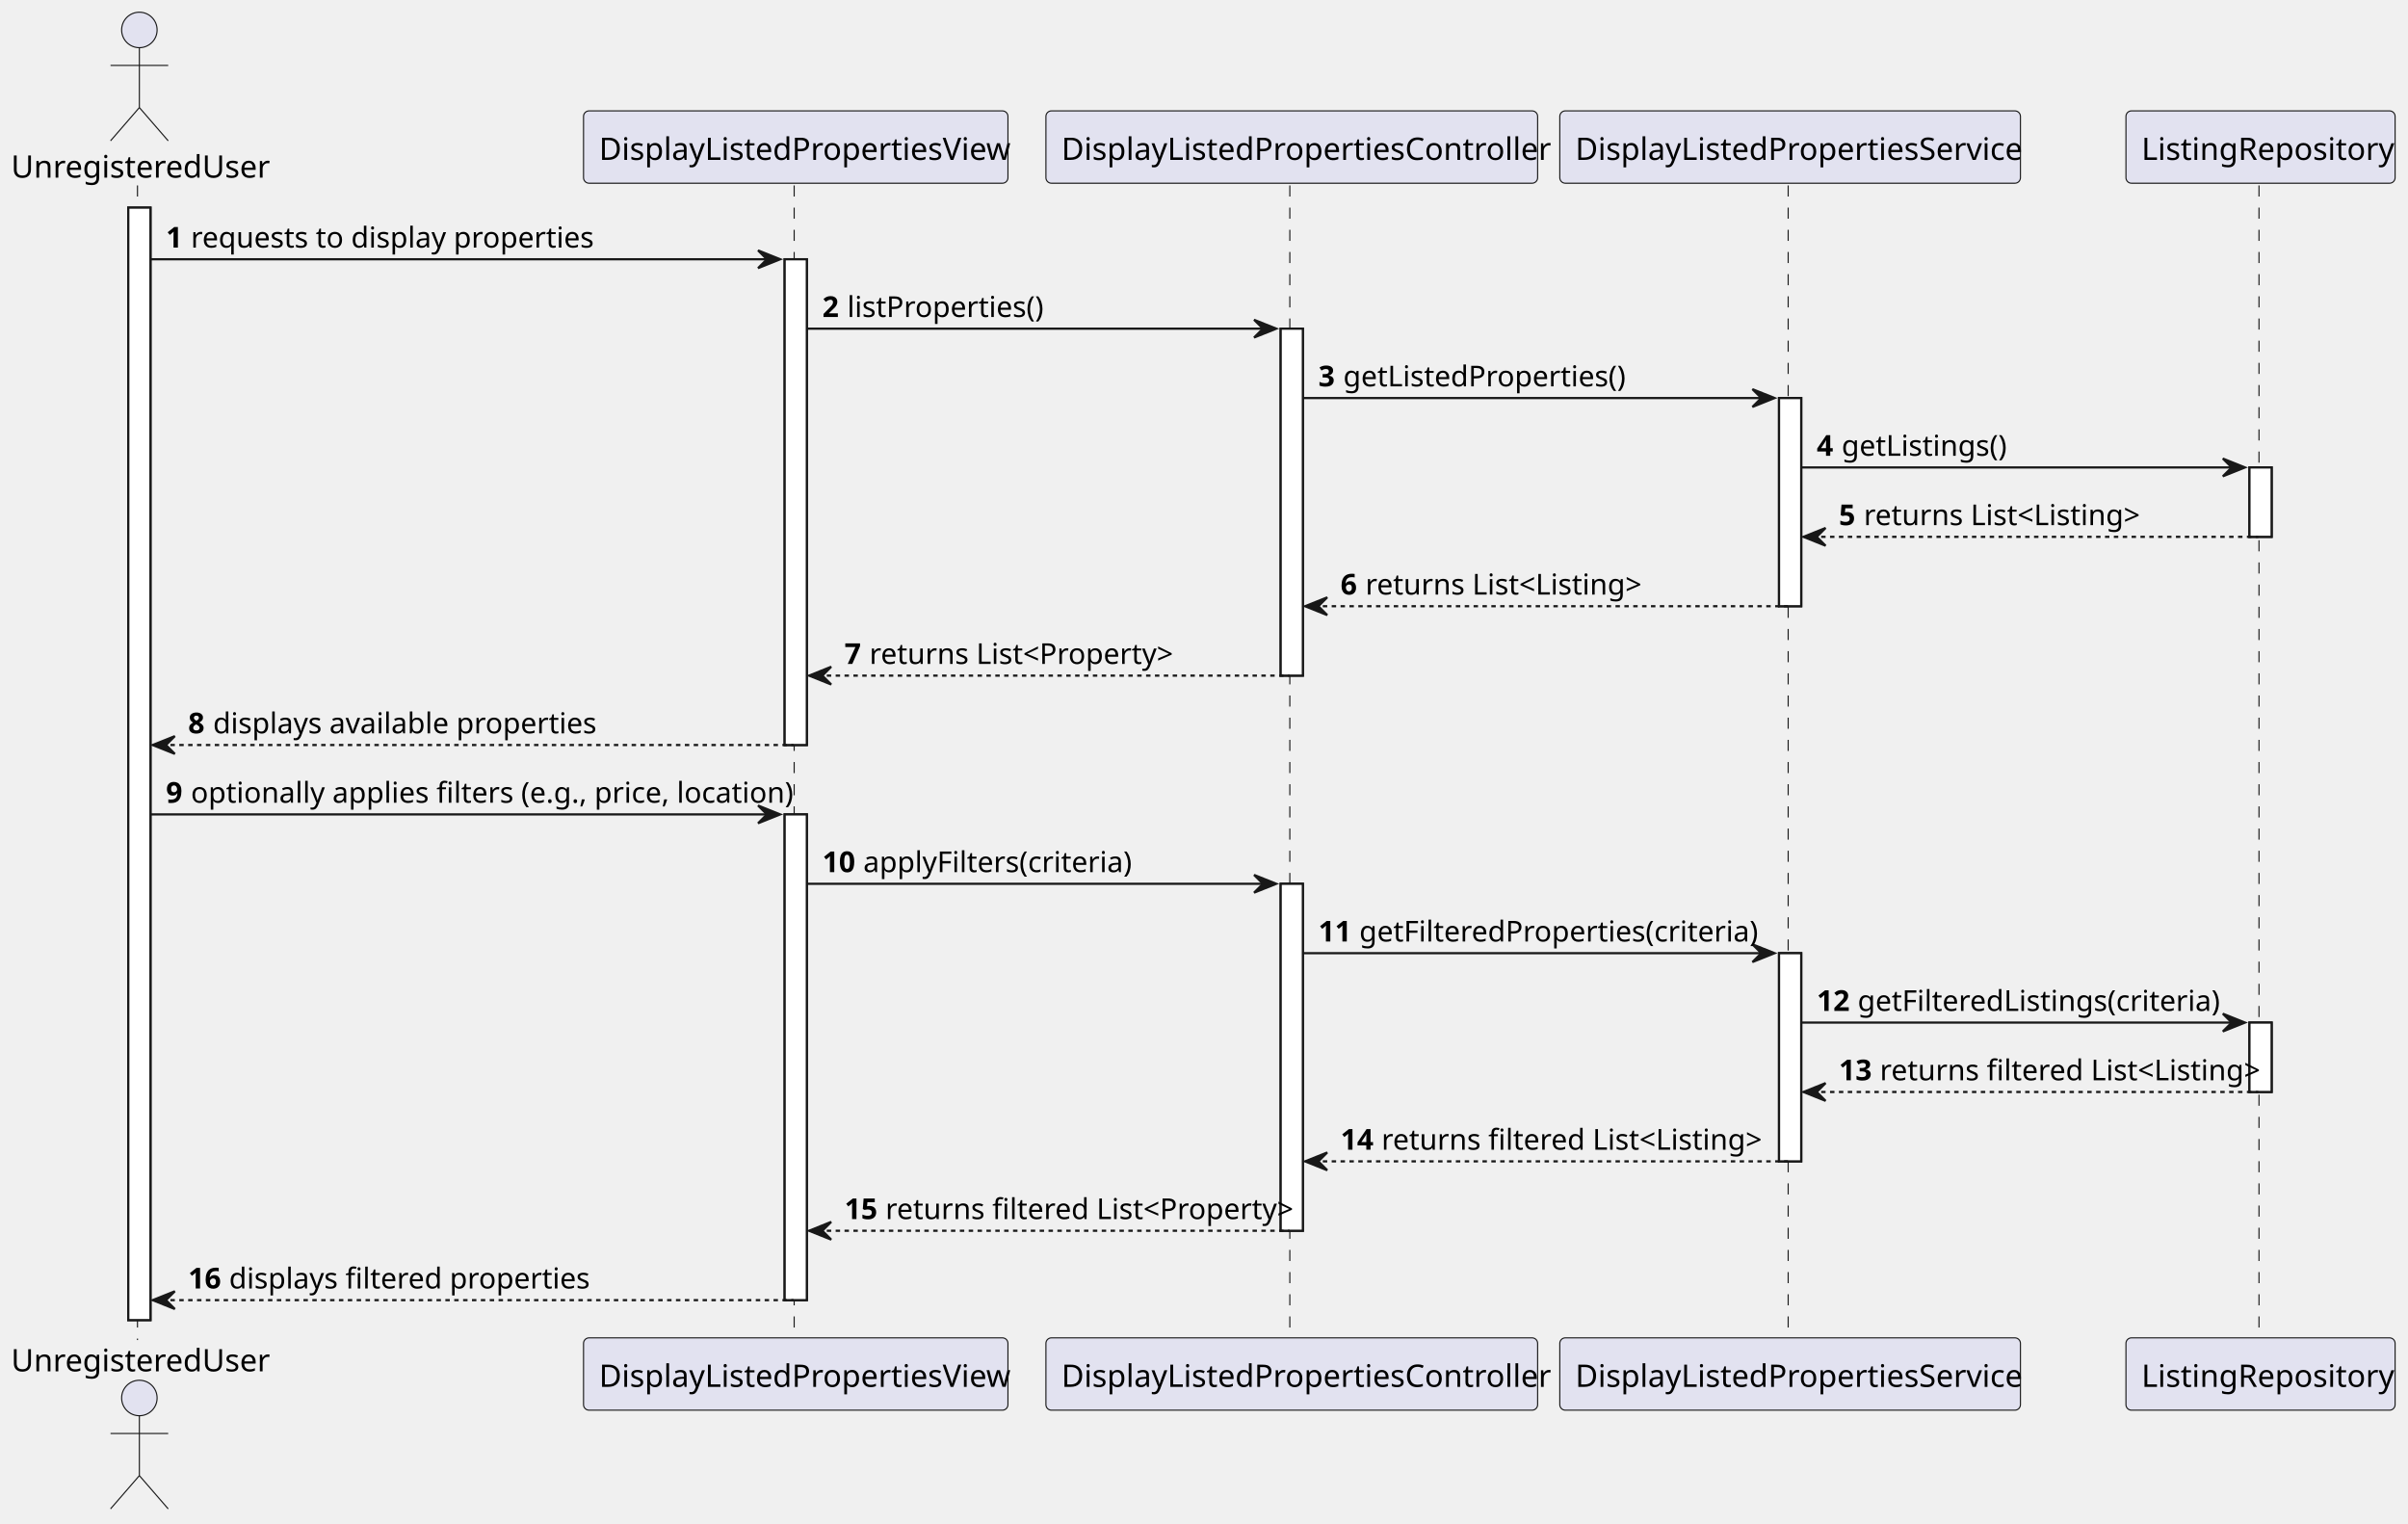
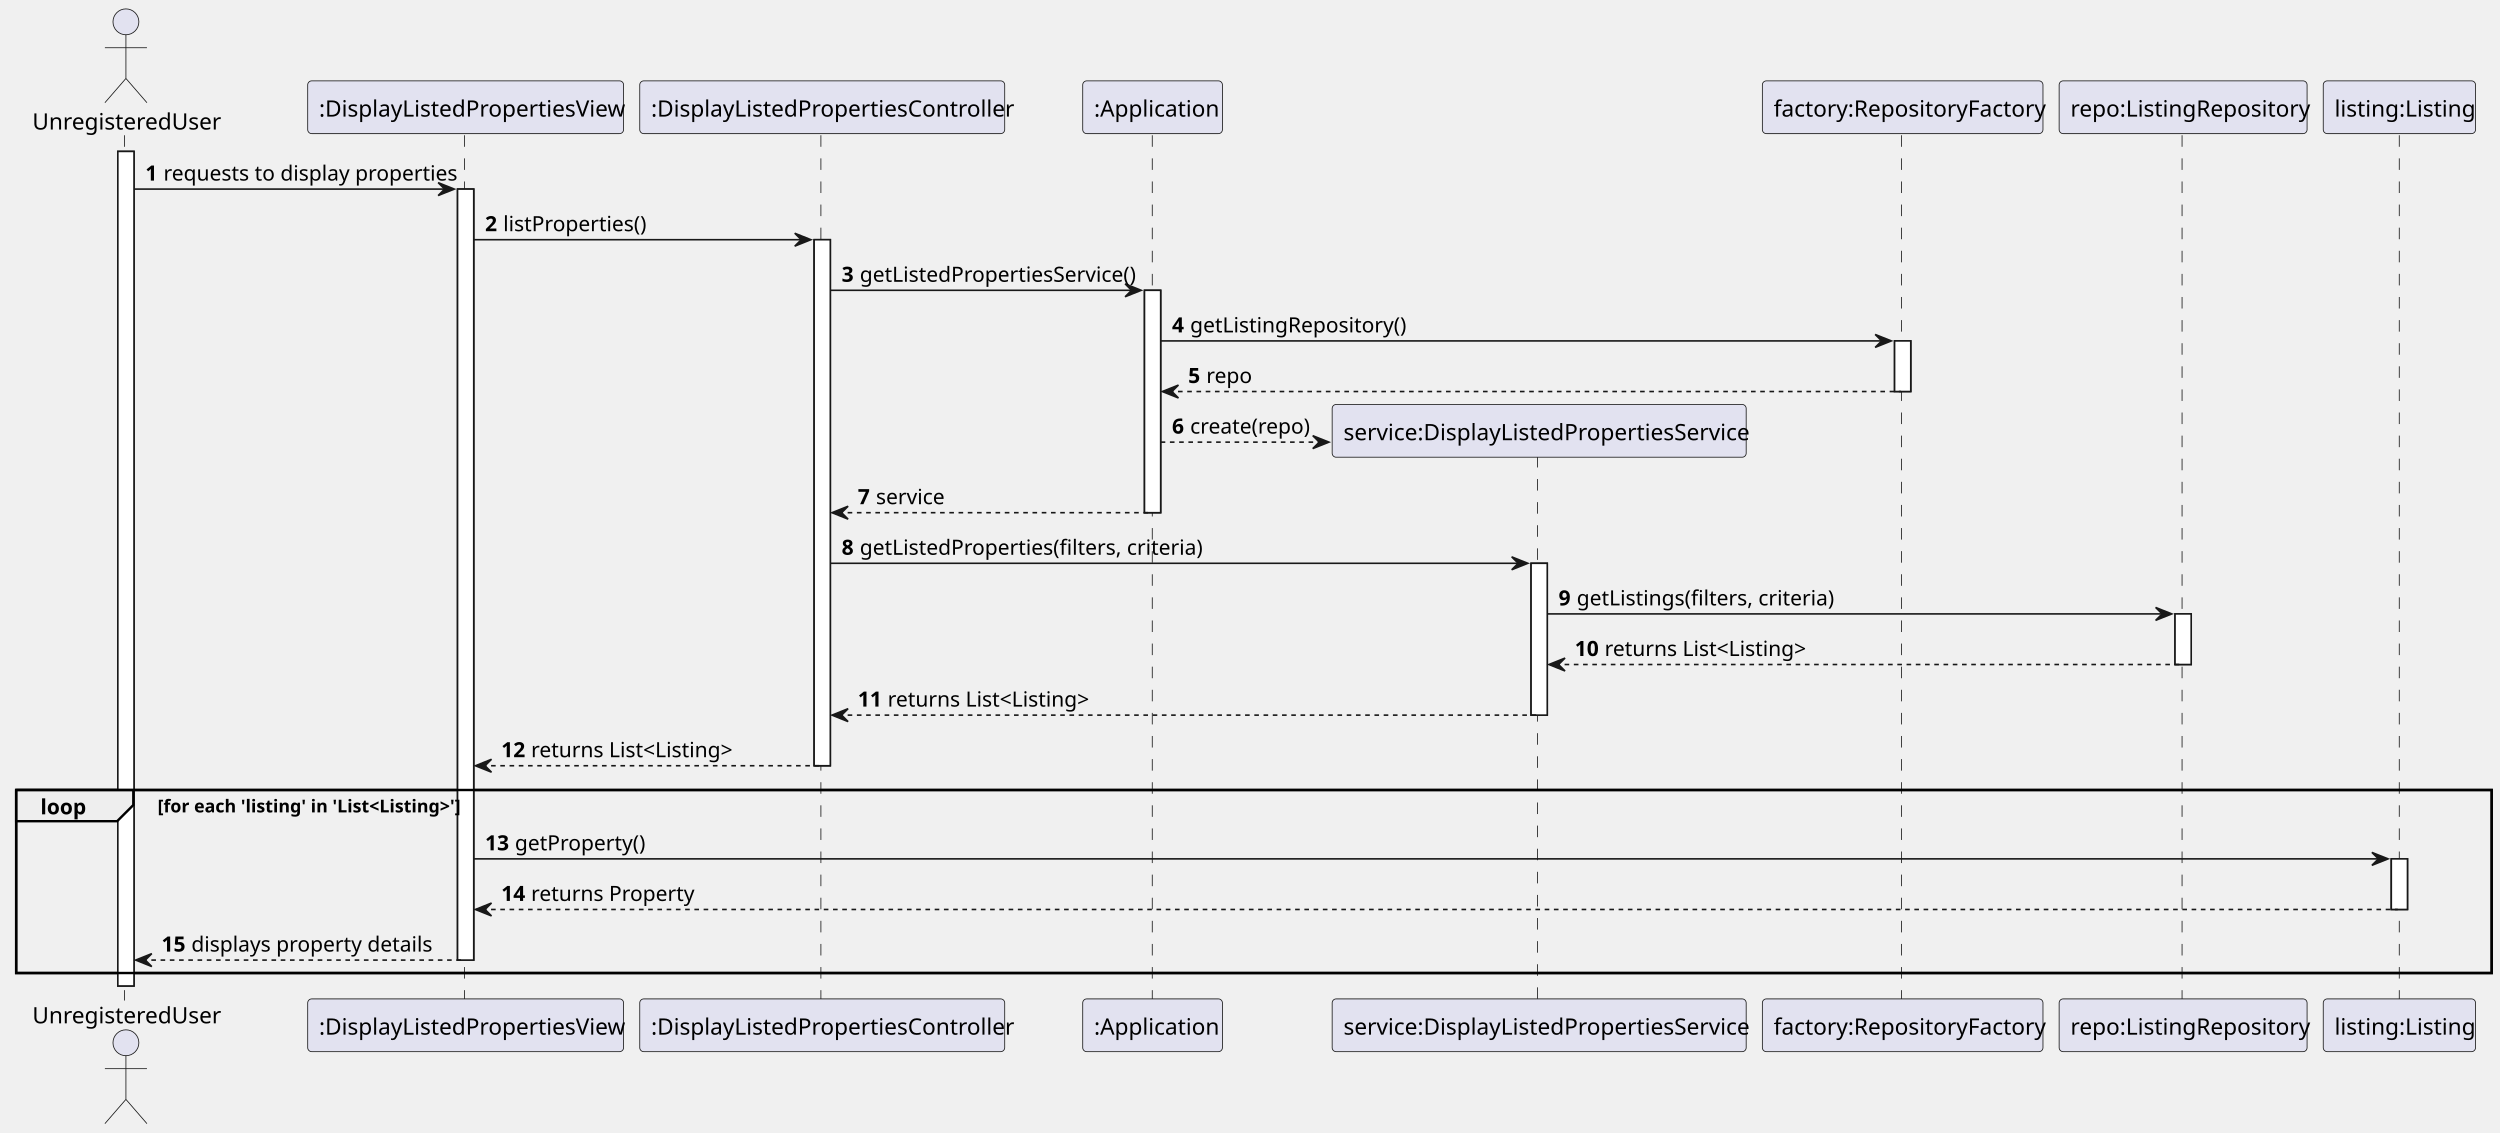
- <svg xmlns="http://www.w3.org/2000/svg" contentStyleType="text/css" height="687px" preserveAspectRatio="none" style="width:1086px;height:687px;background:#FFFFFF;" version="1.1" viewBox="0 0 1086 687" width="1086px" zoomAndPan="magnify">
+ <svg xmlns="http://www.w3.org/2000/svg" contentStyleType="text/css" height="490.7px" preserveAspectRatio="none" style="width:1082px;height:490px;background:#FFFFFF;" version="1.1" viewBox="0 0 1082 490" width="1082.2px" zoomAndPan="magnify">
  <defs />
  <g>
-     <rect fill="#FFFFFF" height="501.656" style="stroke:#181818;stroke-width:1.0;" width="10" x="57.855" y="93.621" />
-     <rect fill="#FFFFFF" height="219.037" style="stroke:#181818;stroke-width:1.0;" width="10" x="353.877" y="116.912" />
-     <rect fill="#FFFFFF" height="219.037" style="stroke:#181818;stroke-width:1.0;" width="10" x="353.877" y="367.24" />
-     <rect fill="#FFFFFF" height="156.455" style="stroke:#181818;stroke-width:1.0;" width="10" x="577.583" y="148.203" />
-     <rect fill="#FFFFFF" height="156.455" style="stroke:#181818;stroke-width:1.0;" width="10" x="577.583" y="398.531" />
-     <rect fill="#FFFFFF" height="93.873" style="stroke:#181818;stroke-width:1.0;" width="10" x="802.338" y="179.494" />
-     <rect fill="#FFFFFF" height="93.873" style="stroke:#181818;stroke-width:1.0;" width="10" x="802.338" y="429.822" />
-     <rect fill="#FFFFFF" height="31.291" style="stroke:#181818;stroke-width:1.0;" width="10" x="1014.492" y="210.785" />
-     <rect fill="#FFFFFF" height="31.291" style="stroke:#181818;stroke-width:1.0;" width="10" x="1014.492" y="461.113" />
-     <line style="stroke:#181818;stroke-width:0.5;stroke-dasharray:5.0,5.0;" x1="62" x2="62" y1="83.621" y2="604.277" />
-     <line style="stroke:#181818;stroke-width:0.5;stroke-dasharray:5.0,5.0;" x1="358.17" x2="358.17" y1="83.621" y2="604.277" />
-     <line style="stroke:#181818;stroke-width:0.5;stroke-dasharray:5.0,5.0;" x1="581.705" x2="581.705" y1="83.621" y2="604.277" />
-     <line style="stroke:#181818;stroke-width:0.5;stroke-dasharray:5.0,5.0;" x1="806.462" x2="806.462" y1="83.621" y2="604.277" />
-     <line style="stroke:#181818;stroke-width:0.5;stroke-dasharray:5.0,5.0;" x1="1018.799" x2="1018.799" y1="83.621" y2="604.277" />
-     <text fill="#000000" font-family="sans-serif" font-size="14" lengthAdjust="spacing" textLength="109.71" x="5" y="80.107">UnregisteredUser</text>
-     <ellipse cx="62.855" cy="13.5" fill="#E2E2F0" rx="8" ry="8" style="stroke:#181818;stroke-width:0.5;" />
-     <path d="M62.855,21.5 L62.855,48.5 M49.855,29.5 L75.855,29.5 M62.855,48.5 L49.855,63.5 M62.855,48.5 L75.855,63.5 " fill="none" style="stroke:#181818;stroke-width:0.5;" />
-     <text fill="#000000" font-family="sans-serif" font-size="14" lengthAdjust="spacing" textLength="109.71" x="5" y="618.385">UnregisteredUser</text>
-     <ellipse cx="62.855" cy="630.398" fill="#E2E2F0" rx="8" ry="8" style="stroke:#181818;stroke-width:0.5;" />
-     <path d="M62.855,638.398 L62.855,665.398 M49.855,646.398 L75.855,646.398 M62.855,665.398 L49.855,680.398 M62.855,665.398 L75.855,680.398 " fill="none" style="stroke:#181818;stroke-width:0.5;" />
-     <rect fill="#E2E2F0" height="32.621" rx="2.5" ry="2.5" style="stroke:#181818;stroke-width:0.5;" width="191.413" x="263.17" y="50" />
-     <text fill="#000000" font-family="sans-serif" font-size="14" lengthAdjust="spacing" textLength="177.413" x="270.17" y="72.107">DisplayListedPropertiesView</text>
-     <rect fill="#E2E2F0" height="32.621" rx="2.5" ry="2.5" style="stroke:#181818;stroke-width:0.5;" width="191.413" x="263.17" y="603.277" />
-     <text fill="#000000" font-family="sans-serif" font-size="14" lengthAdjust="spacing" textLength="177.413" x="270.17" y="625.385">DisplayListedPropertiesView</text>
-     <rect fill="#E2E2F0" height="32.621" rx="2.5" ry="2.5" style="stroke:#181818;stroke-width:0.5;" width="221.758" x="471.705" y="50" />
-     <text fill="#000000" font-family="sans-serif" font-size="14" lengthAdjust="spacing" textLength="207.758" x="478.705" y="72.107">DisplayListedPropertiesController</text>
-     <rect fill="#E2E2F0" height="32.621" rx="2.5" ry="2.5" style="stroke:#181818;stroke-width:0.5;" width="221.758" x="471.705" y="603.277" />
-     <text fill="#000000" font-family="sans-serif" font-size="14" lengthAdjust="spacing" textLength="207.758" x="478.705" y="625.385">DisplayListedPropertiesController</text>
-     <rect fill="#E2E2F0" height="32.621" rx="2.5" ry="2.5" style="stroke:#181818;stroke-width:0.5;" width="207.751" x="703.462" y="50" />
-     <text fill="#000000" font-family="sans-serif" font-size="14" lengthAdjust="spacing" textLength="193.751" x="710.462" y="72.107">DisplayListedPropertiesService</text>
-     <rect fill="#E2E2F0" height="32.621" rx="2.5" ry="2.5" style="stroke:#181818;stroke-width:0.5;" width="207.751" x="703.462" y="603.277" />
-     <text fill="#000000" font-family="sans-serif" font-size="14" lengthAdjust="spacing" textLength="193.751" x="710.462" y="625.385">DisplayListedPropertiesService</text>
-     <rect fill="#E2E2F0" height="32.621" rx="2.5" ry="2.5" style="stroke:#181818;stroke-width:0.5;" width="121.386" x="958.799" y="50" />
-     <text fill="#000000" font-family="sans-serif" font-size="14" lengthAdjust="spacing" textLength="107.386" x="965.799" y="72.107">ListingRepository</text>
-     <rect fill="#E2E2F0" height="32.621" rx="2.5" ry="2.5" style="stroke:#181818;stroke-width:0.5;" width="121.386" x="958.799" y="603.277" />
-     <text fill="#000000" font-family="sans-serif" font-size="14" lengthAdjust="spacing" textLength="107.386" x="965.799" y="625.385">ListingRepository</text>
-     <rect fill="#FFFFFF" height="501.656" style="stroke:#181818;stroke-width:1.0;" width="10" x="57.855" y="93.621" />
-     <rect fill="#FFFFFF" height="219.037" style="stroke:#181818;stroke-width:1.0;" width="10" x="353.877" y="116.912" />
-     <rect fill="#FFFFFF" height="219.037" style="stroke:#181818;stroke-width:1.0;" width="10" x="353.877" y="367.24" />
-     <rect fill="#FFFFFF" height="156.455" style="stroke:#181818;stroke-width:1.0;" width="10" x="577.583" y="148.203" />
-     <rect fill="#FFFFFF" height="156.455" style="stroke:#181818;stroke-width:1.0;" width="10" x="577.583" y="398.531" />
-     <rect fill="#FFFFFF" height="93.873" style="stroke:#181818;stroke-width:1.0;" width="10" x="802.338" y="179.494" />
-     <rect fill="#FFFFFF" height="93.873" style="stroke:#181818;stroke-width:1.0;" width="10" x="802.338" y="429.822" />
-     <rect fill="#FFFFFF" height="31.291" style="stroke:#181818;stroke-width:1.0;" width="10" x="1014.492" y="210.785" />
-     <rect fill="#FFFFFF" height="31.291" style="stroke:#181818;stroke-width:1.0;" width="10" x="1014.492" y="461.113" />
-     <polygon fill="#181818" points="341.877,112.912,351.877,116.912,341.877,120.912,345.877,116.912" style="stroke:#181818;stroke-width:1.0;" />
-     <line style="stroke:#181818;stroke-width:1.0;" x1="67.855" x2="347.877" y1="116.912" y2="116.912" />
-     <text fill="#000000" font-family="sans-serif" font-size="13" font-weight="bold" lengthAdjust="spacing" textLength="7.23" x="74.855" y="111.649">1</text>
-     <text fill="#000000" font-family="sans-serif" font-size="13" lengthAdjust="spacing" textLength="169.812" x="86.085" y="111.649">requests to display properties</text>
-     <polygon fill="#181818" points="565.583,144.203,575.583,148.203,565.583,152.203,569.583,148.203" style="stroke:#181818;stroke-width:1.0;" />
-     <line style="stroke:#181818;stroke-width:1.0;" x1="363.877" x2="571.583" y1="148.203" y2="148.203" />
-     <text fill="#000000" font-family="sans-serif" font-size="13" font-weight="bold" lengthAdjust="spacing" textLength="7.23" x="370.877" y="142.94">2</text>
-     <text fill="#000000" font-family="sans-serif" font-size="13" lengthAdjust="spacing" textLength="83.795" x="382.106" y="142.94">listProperties()</text>
-     <polygon fill="#181818" points="790.338,175.494,800.338,179.494,790.338,183.494,794.338,179.494" style="stroke:#181818;stroke-width:1.0;" />
-     <line style="stroke:#181818;stroke-width:1.0;" x1="587.583" x2="796.338" y1="179.494" y2="179.494" />
-     <text fill="#000000" font-family="sans-serif" font-size="13" font-weight="bold" lengthAdjust="spacing" textLength="7.23" x="594.583" y="174.231">3</text>
-     <text fill="#000000" font-family="sans-serif" font-size="13" lengthAdjust="spacing" textLength="120.669" x="605.813" y="174.231">getListedProperties()</text>
-     <polygon fill="#181818" points="1002.492,206.785,1012.492,210.785,1002.492,214.785,1006.492,210.785" style="stroke:#181818;stroke-width:1.0;" />
-     <line style="stroke:#181818;stroke-width:1.0;" x1="812.338" x2="1008.492" y1="210.785" y2="210.785" />
-     <text fill="#000000" font-family="sans-serif" font-size="13" font-weight="bold" lengthAdjust="spacing" textLength="7.23" x="819.338" y="205.523">4</text>
-     <text fill="#000000" font-family="sans-serif" font-size="13" lengthAdjust="spacing" textLength="70.808" x="830.568" y="205.523">getListings()</text>
-     <polygon fill="#181818" points="823.338,238.076,813.338,242.076,823.338,246.076,819.338,242.076" style="stroke:#181818;stroke-width:1.0;" />
-     <line style="stroke:#181818;stroke-width:1.0;stroke-dasharray:2.0,2.0;" x1="817.338" x2="1018.492" y1="242.076" y2="242.076" />
-     <text fill="#000000" font-family="sans-serif" font-size="13" font-weight="bold" lengthAdjust="spacing" textLength="7.23" x="829.338" y="236.814">5</text>
-     <text fill="#000000" font-family="sans-serif" font-size="13" lengthAdjust="spacing" textLength="117.064" x="840.568" y="236.814">returns List&lt;Listing&gt;</text>
-     <polygon fill="#181818" points="598.583,269.367,588.583,273.367,598.583,277.367,594.583,273.367" style="stroke:#181818;stroke-width:1.0;" />
-     <line style="stroke:#181818;stroke-width:1.0;stroke-dasharray:2.0,2.0;" x1="592.583" x2="806.338" y1="273.367" y2="273.367" />
-     <text fill="#000000" font-family="sans-serif" font-size="13" font-weight="bold" lengthAdjust="spacing" textLength="7.23" x="604.583" y="268.104">6</text>
-     <text fill="#000000" font-family="sans-serif" font-size="13" lengthAdjust="spacing" textLength="117.064" x="615.813" y="268.104">returns List&lt;Listing&gt;</text>
-     <polygon fill="#181818" points="374.877,300.658,364.877,304.658,374.877,308.658,370.877,304.658" style="stroke:#181818;stroke-width:1.0;" />
-     <line style="stroke:#181818;stroke-width:1.0;stroke-dasharray:2.0,2.0;" x1="368.877" x2="581.583" y1="304.658" y2="304.658" />
-     <text fill="#000000" font-family="sans-serif" font-size="13" font-weight="bold" lengthAdjust="spacing" textLength="7.23" x="380.877" y="299.396">7</text>
-     <text fill="#000000" font-family="sans-serif" font-size="13" lengthAdjust="spacing" textLength="128.616" x="392.106" y="299.396">returns List&lt;Property&gt;</text>
-     <polygon fill="#181818" points="78.855,331.949,68.855,335.949,78.855,339.949,74.855,335.949" style="stroke:#181818;stroke-width:1.0;" />
-     <line style="stroke:#181818;stroke-width:1.0;stroke-dasharray:2.0,2.0;" x1="72.855" x2="357.877" y1="335.949" y2="335.949" />
-     <text fill="#000000" font-family="sans-serif" font-size="13" font-weight="bold" lengthAdjust="spacing" textLength="7.23" x="84.855" y="330.687">8</text>
-     <text fill="#000000" font-family="sans-serif" font-size="13" lengthAdjust="spacing" textLength="163.312" x="96.085" y="330.687">displays available properties</text>
-     <polygon fill="#181818" points="341.877,363.24,351.877,367.24,341.877,371.24,345.877,367.24" style="stroke:#181818;stroke-width:1.0;" />
-     <line style="stroke:#181818;stroke-width:1.0;" x1="67.855" x2="347.877" y1="367.24" y2="367.24" />
-     <text fill="#000000" font-family="sans-serif" font-size="13" font-weight="bold" lengthAdjust="spacing" textLength="7.23" x="74.855" y="361.978">9</text>
-     <text fill="#000000" font-family="sans-serif" font-size="13" lengthAdjust="spacing" textLength="255.792" x="86.085" y="361.978">optionally applies filters (e.g., price, location)</text>
-     <polygon fill="#181818" points="565.583,394.531,575.583,398.531,565.583,402.531,569.583,398.531" style="stroke:#181818;stroke-width:1.0;" />
-     <line style="stroke:#181818;stroke-width:1.0;" x1="363.877" x2="571.583" y1="398.531" y2="398.531" />
-     <text fill="#000000" font-family="sans-serif" font-size="13" font-weight="bold" lengthAdjust="spacing" textLength="14.46" x="370.877" y="393.269">10</text>
-     <text fill="#000000" font-family="sans-serif" font-size="13" lengthAdjust="spacing" textLength="114.131" x="389.336" y="393.269">applyFilters(criteria)</text>
-     <polygon fill="#181818" points="790.338,425.822,800.338,429.822,790.338,433.822,794.338,429.822" style="stroke:#181818;stroke-width:1.0;" />
-     <line style="stroke:#181818;stroke-width:1.0;" x1="587.583" x2="796.338" y1="429.822" y2="429.822" />
-     <text fill="#000000" font-family="sans-serif" font-size="13" font-weight="bold" lengthAdjust="spacing" textLength="14.46" x="594.583" y="424.56">11</text>
-     <text fill="#000000" font-family="sans-serif" font-size="13" lengthAdjust="spacing" textLength="168.333" x="613.043" y="424.56">getFilteredProperties(criteria)</text>
-     <polygon fill="#181818" points="1002.492,457.113,1012.492,461.113,1002.492,465.113,1006.492,461.113" style="stroke:#181818;stroke-width:1.0;" />
-     <line style="stroke:#181818;stroke-width:1.0;" x1="812.338" x2="1008.492" y1="461.113" y2="461.113" />
-     <text fill="#000000" font-family="sans-serif" font-size="13" font-weight="bold" lengthAdjust="spacing" textLength="14.46" x="819.338" y="455.851">12</text>
-     <text fill="#000000" font-family="sans-serif" font-size="13" lengthAdjust="spacing" textLength="153.163" x="837.798" y="455.851">getFilteredListings(criteria)</text>
-     <polygon fill="#181818" points="823.338,488.404,813.338,492.404,823.338,496.404,819.338,492.404" style="stroke:#181818;stroke-width:1.0;" />
-     <line style="stroke:#181818;stroke-width:1.0;stroke-dasharray:2.0,2.0;" x1="817.338" x2="1018.492" y1="492.404" y2="492.404" />
-     <text fill="#000000" font-family="sans-serif" font-size="13" font-weight="bold" lengthAdjust="spacing" textLength="14.46" x="829.338" y="487.142">13</text>
-     <text fill="#000000" font-family="sans-serif" font-size="13" lengthAdjust="spacing" textLength="159.694" x="847.798" y="487.142">returns filtered List&lt;Listing&gt;</text>
-     <polygon fill="#181818" points="598.583,519.695,588.583,523.695,598.583,527.695,594.583,523.695" style="stroke:#181818;stroke-width:1.0;" />
-     <line style="stroke:#181818;stroke-width:1.0;stroke-dasharray:2.0,2.0;" x1="592.583" x2="806.338" y1="523.695" y2="523.695" />
-     <text fill="#000000" font-family="sans-serif" font-size="13" font-weight="bold" lengthAdjust="spacing" textLength="14.46" x="604.583" y="518.433">14</text>
-     <text fill="#000000" font-family="sans-serif" font-size="13" lengthAdjust="spacing" textLength="159.694" x="623.043" y="518.433">returns filtered List&lt;Listing&gt;</text>
-     <polygon fill="#181818" points="374.877,550.986,364.877,554.986,374.877,558.986,370.877,554.986" style="stroke:#181818;stroke-width:1.0;" />
-     <line style="stroke:#181818;stroke-width:1.0;stroke-dasharray:2.0,2.0;" x1="368.877" x2="581.583" y1="554.986" y2="554.986" />
-     <text fill="#000000" font-family="sans-serif" font-size="13" font-weight="bold" lengthAdjust="spacing" textLength="14.46" x="380.877" y="549.724">15</text>
-     <text fill="#000000" font-family="sans-serif" font-size="13" lengthAdjust="spacing" textLength="171.247" x="399.336" y="549.724">returns filtered List&lt;Property&gt;</text>
-     <polygon fill="#181818" points="78.855,582.277,68.855,586.277,78.855,590.277,74.855,586.277" style="stroke:#181818;stroke-width:1.0;" />
-     <line style="stroke:#181818;stroke-width:1.0;stroke-dasharray:2.0,2.0;" x1="72.855" x2="357.877" y1="586.277" y2="586.277" />
-     <text fill="#000000" font-family="sans-serif" font-size="13" font-weight="bold" lengthAdjust="spacing" textLength="14.46" x="84.855" y="581.015">16</text>
-     <text fill="#000000" font-family="sans-serif" font-size="13" lengthAdjust="spacing" textLength="151.017" x="103.315" y="581.015">displays filtered properties</text>
+     <rect fill="#FFFFFF" height="361.19" style="stroke:#181818;stroke-width:0.7;" width="7" x="50.998" y="65.535" />
+     <rect fill="#FFFFFF" height="333.687" style="stroke:#181818;stroke-width:0.7;" width="7" x="198.028" y="81.838" />
+     <rect fill="#FFFFFF" height="227.668" style="stroke:#181818;stroke-width:0.7;" width="7" x="352.361" y="103.742" />
+     <rect fill="#FFFFFF" height="96.246" style="stroke:#181818;stroke-width:0.7;" width="7" x="495.334" y="125.646" />
+     <rect fill="#FFFFFF" height="65.711" style="stroke:#181818;stroke-width:0.7;" width="7" x="662.655" y="243.796" />
+     <rect fill="#FFFFFF" height="21.904" style="stroke:#181818;stroke-width:0.7;" width="7" x="819.974" y="147.55" />
+     <rect fill="#FFFFFF" height="21.904" style="stroke:#181818;stroke-width:0.7;" width="7" x="941.351" y="265.699" />
+     <rect fill="#FFFFFF" height="21.904" style="stroke:#181818;stroke-width:0.7;" width="7" x="1034.957" y="371.718" />
+     <rect fill="none" height="79.215" style="stroke:#000000;stroke-width:1.05;" width="1071.41" x="7" y="341.91" />
+     <line style="stroke:#181818;stroke-width:0.35;stroke-dasharray:5.0,5.0;" x1="53.9" x2="53.9" y1="58.535" y2="433.025" />
+     <line style="stroke:#181818;stroke-width:0.35;stroke-dasharray:5.0,5.0;" x1="201.072" x2="201.072" y1="58.535" y2="433.025" />
+     <line style="stroke:#181818;stroke-width:0.35;stroke-dasharray:5.0,5.0;" x1="355.284" x2="355.284" y1="58.535" y2="433.025" />
+     <line style="stroke:#181818;stroke-width:0.35;stroke-dasharray:5.0,5.0;" x1="498.701" x2="498.701" y1="58.535" y2="433.025" />
+     <line style="stroke:#181818;stroke-width:0.35;stroke-dasharray:5.0,5.0;" x1="665.46" x2="665.46" y1="197.321" y2="433.025" />
+     <line style="stroke:#181818;stroke-width:0.35;stroke-dasharray:5.0,5.0;" x1="822.95" x2="822.95" y1="58.535" y2="433.025" />
+     <line style="stroke:#181818;stroke-width:0.35;stroke-dasharray:5.0,5.0;" x1="944.397" x2="944.397" y1="58.535" y2="433.025" />
+     <line style="stroke:#181818;stroke-width:0.35;stroke-dasharray:5.0,5.0;" x1="1038.405" x2="1038.405" y1="58.535" y2="433.025" />
+     <text fill="#000000" font-family="sans-serif" font-size="9.8" lengthAdjust="spacing" textLength="76.797" x="14" y="56.075">UnregisteredUser</text>
+     <ellipse cx="54.498" cy="9.45" fill="#E2E2F0" rx="5.6" ry="5.6" style="stroke:#181818;stroke-width:0.35;" />
+     <path d="M54.498,15.05 L54.498,33.95 M45.398,20.65 L63.599,20.65 M54.498,33.95 L45.398,44.45 M54.498,33.95 L63.599,44.45 " fill="none" style="stroke:#181818;stroke-width:0.35;" />
+     <text fill="#000000" font-family="sans-serif" font-size="9.8" lengthAdjust="spacing" textLength="76.797" x="14" y="442.9">UnregisteredUser</text>
+     <ellipse cx="54.498" cy="451.31" fill="#E2E2F0" rx="5.6" ry="5.6" style="stroke:#181818;stroke-width:0.35;" />
+     <path d="M54.498,456.91 L54.498,475.81 M45.398,462.51 L63.599,462.51 M54.498,475.81 L45.398,486.31 M54.498,475.81 L63.599,486.31 " fill="none" style="stroke:#181818;stroke-width:0.35;" />
+     <rect fill="#E2E2F0" height="22.835" rx="1.75" ry="1.75" style="stroke:#181818;stroke-width:0.35;" width="136.712" x="133.172" y="35" />
+     <text fill="#000000" font-family="sans-serif" font-size="9.8" lengthAdjust="spacing" textLength="126.912" x="138.072" y="50.475">:DisplayListedPropertiesView</text>
+     <rect fill="#E2E2F0" height="22.835" rx="1.75" ry="1.75" style="stroke:#181818;stroke-width:0.35;" width="136.712" x="133.172" y="432.325" />
+     <text fill="#000000" font-family="sans-serif" font-size="9.8" lengthAdjust="spacing" textLength="126.912" x="138.072" y="447.8">:DisplayListedPropertiesView</text>
+     <rect fill="#E2E2F0" height="22.835" rx="1.75" ry="1.75" style="stroke:#181818;stroke-width:0.35;" width="157.953" x="276.884" y="35" />
+     <text fill="#000000" font-family="sans-serif" font-size="9.8" lengthAdjust="spacing" textLength="148.153" x="281.784" y="50.475">:DisplayListedPropertiesController</text>
+     <rect fill="#E2E2F0" height="22.835" rx="1.75" ry="1.75" style="stroke:#181818;stroke-width:0.35;" width="157.953" x="276.884" y="432.325" />
+     <text fill="#000000" font-family="sans-serif" font-size="9.8" lengthAdjust="spacing" textLength="148.153" x="281.784" y="447.8">:DisplayListedPropertiesController</text>
+     <rect fill="#E2E2F0" height="22.835" rx="1.75" ry="1.75" style="stroke:#181818;stroke-width:0.35;" width="60.465" x="468.601" y="35" />
+     <text fill="#000000" font-family="sans-serif" font-size="9.8" lengthAdjust="spacing" textLength="50.665" x="473.501" y="50.475">:Application</text>
+     <rect fill="#E2E2F0" height="22.835" rx="1.75" ry="1.75" style="stroke:#181818;stroke-width:0.35;" width="60.465" x="468.601" y="432.325" />
+     <text fill="#000000" font-family="sans-serif" font-size="9.8" lengthAdjust="spacing" textLength="50.665" x="473.501" y="447.8">:Application</text>
+     <rect fill="#E2E2F0" height="22.835" rx="1.75" ry="1.75" style="stroke:#181818;stroke-width:0.35;" width="179.19" x="576.56" y="432.325" />
+     <text fill="#000000" font-family="sans-serif" font-size="9.8" lengthAdjust="spacing" textLength="169.39" x="581.46" y="447.8">service:DisplayListedPropertiesService</text>
+     <rect fill="#E2E2F0" height="22.835" rx="1.75" ry="1.75" style="stroke:#181818;stroke-width:0.35;" width="121.447" x="762.75" y="35" />
+     <text fill="#000000" font-family="sans-serif" font-size="9.8" lengthAdjust="spacing" textLength="111.647" x="767.65" y="50.475">factory:RepositoryFactory</text>
+     <rect fill="#E2E2F0" height="22.835" rx="1.75" ry="1.75" style="stroke:#181818;stroke-width:0.35;" width="121.447" x="762.75" y="432.325" />
+     <text fill="#000000" font-family="sans-serif" font-size="9.8" lengthAdjust="spacing" textLength="111.647" x="767.65" y="447.8">factory:RepositoryFactory</text>
+     <rect fill="#E2E2F0" height="22.835" rx="1.75" ry="1.75" style="stroke:#181818;stroke-width:0.35;" width="107.307" x="891.197" y="35" />
+     <text fill="#000000" font-family="sans-serif" font-size="9.8" lengthAdjust="spacing" textLength="97.507" x="896.097" y="50.475">repo:ListingRepository</text>
+     <rect fill="#E2E2F0" height="22.835" rx="1.75" ry="1.75" style="stroke:#181818;stroke-width:0.35;" width="107.307" x="891.197" y="432.325" />
+     <text fill="#000000" font-family="sans-serif" font-size="9.8" lengthAdjust="spacing" textLength="97.507" x="896.097" y="447.8">repo:ListingRepository</text>
+     <rect fill="#E2E2F0" height="22.835" rx="1.75" ry="1.75" style="stroke:#181818;stroke-width:0.35;" width="65.906" x="1005.505" y="35" />
+     <text fill="#000000" font-family="sans-serif" font-size="9.8" lengthAdjust="spacing" textLength="56.106" x="1010.404" y="50.475">listing:Listing</text>
+     <rect fill="#E2E2F0" height="22.835" rx="1.75" ry="1.75" style="stroke:#181818;stroke-width:0.35;" width="65.906" x="1005.505" y="432.325" />
+     <text fill="#000000" font-family="sans-serif" font-size="9.8" lengthAdjust="spacing" textLength="56.106" x="1010.404" y="447.8">listing:Listing</text>
+     <rect fill="#FFFFFF" height="361.19" style="stroke:#181818;stroke-width:0.7;" width="7" x="50.998" y="65.535" />
+     <rect fill="#FFFFFF" height="333.687" style="stroke:#181818;stroke-width:0.7;" width="7" x="198.028" y="81.838" />
+     <rect fill="#FFFFFF" height="227.668" style="stroke:#181818;stroke-width:0.7;" width="7" x="352.361" y="103.742" />
+     <rect fill="#FFFFFF" height="96.246" style="stroke:#181818;stroke-width:0.7;" width="7" x="495.334" y="125.646" />
+     <rect fill="#FFFFFF" height="65.711" style="stroke:#181818;stroke-width:0.7;" width="7" x="662.655" y="243.796" />
+     <rect fill="#FFFFFF" height="21.904" style="stroke:#181818;stroke-width:0.7;" width="7" x="819.974" y="147.55" />
+     <rect fill="#FFFFFF" height="21.904" style="stroke:#181818;stroke-width:0.7;" width="7" x="941.351" y="265.699" />
+     <rect fill="#FFFFFF" height="21.904" style="stroke:#181818;stroke-width:0.7;" width="7" x="1034.957" y="371.718" />
+     <polygon fill="#181818" points="189.628,79.038,196.628,81.838,189.628,84.638,192.428,81.838" style="stroke:#181818;stroke-width:0.7;" />
+     <line style="stroke:#181818;stroke-width:0.7;" x1="57.998" x2="193.828" y1="81.838" y2="81.838" />
+     <text fill="#000000" font-family="sans-serif" font-size="9.1" font-weight="bold" lengthAdjust="spacing" textLength="5.061" x="62.898" y="78.155">1</text>
+     <text fill="#000000" font-family="sans-serif" font-size="9.1" lengthAdjust="spacing" textLength="118.869" x="70.76" y="78.155">requests to display properties</text>
+     <polygon fill="#181818" points="343.961,100.942,350.961,103.742,343.961,106.542,346.761,103.742" style="stroke:#181818;stroke-width:0.7;" />
+     <line style="stroke:#181818;stroke-width:0.7;" x1="205.028" x2="348.161" y1="103.742" y2="103.742" />
+     <text fill="#000000" font-family="sans-serif" font-size="9.1" font-weight="bold" lengthAdjust="spacing" textLength="5.061" x="209.928" y="100.058">2</text>
+     <text fill="#000000" font-family="sans-serif" font-size="9.1" lengthAdjust="spacing" textLength="58.657" x="217.789" y="100.058">listProperties()</text>
+     <polygon fill="#181818" points="486.934,122.846,493.934,125.646,486.934,128.446,489.734,125.646" style="stroke:#181818;stroke-width:0.7;" />
+     <line style="stroke:#181818;stroke-width:0.7;" x1="359.361" x2="491.134" y1="125.646" y2="125.646" />
+     <text fill="#000000" font-family="sans-serif" font-size="9.1" font-weight="bold" lengthAdjust="spacing" textLength="5.061" x="364.261" y="121.962">3</text>
+     <text fill="#000000" font-family="sans-serif" font-size="9.1" lengthAdjust="spacing" textLength="114.812" x="372.122" y="121.962">getListedPropertiesService()</text>
+     <polygon fill="#181818" points="811.574,144.75,818.574,147.55,811.574,150.35,814.374,147.55" style="stroke:#181818;stroke-width:0.7;" />
+     <line style="stroke:#181818;stroke-width:0.7;" x1="502.334" x2="815.774" y1="147.55" y2="147.55" />
+     <text fill="#000000" font-family="sans-serif" font-size="9.1" font-weight="bold" lengthAdjust="spacing" textLength="5.061" x="507.234" y="143.866">4</text>
+     <text fill="#000000" font-family="sans-serif" font-size="9.1" lengthAdjust="spacing" textLength="88.512" x="515.095" y="143.866">getListingRepository()</text>
+     <polygon fill="#181818" points="510.034,166.653,503.034,169.453,510.034,172.253,507.234,169.453" style="stroke:#181818;stroke-width:0.7;" />
+     <line style="stroke:#181818;stroke-width:0.7;stroke-dasharray:2.0,2.0;" x1="505.834" x2="822.774" y1="169.453" y2="169.453" />
+     <text fill="#000000" font-family="sans-serif" font-size="9.1" font-weight="bold" lengthAdjust="spacing" textLength="5.061" x="514.234" y="165.769">5</text>
+     <text fill="#000000" font-family="sans-serif" font-size="9.1" lengthAdjust="spacing" textLength="18.213" x="522.095" y="165.769">repo</text>
+     <polygon fill="#181818" points="568.16,188.557,575.16,191.357,568.16,194.157,570.96,191.357" style="stroke:#181818;stroke-width:0.7;" />
+     <line style="stroke:#181818;stroke-width:0.7;stroke-dasharray:2.0,2.0;" x1="502.334" x2="572.36" y1="191.357" y2="191.357" />
+     <text fill="#000000" font-family="sans-serif" font-size="9.1" font-weight="bold" lengthAdjust="spacing" textLength="5.061" x="507.234" y="187.673">6</text>
+     <text fill="#000000" font-family="sans-serif" font-size="9.1" lengthAdjust="spacing" textLength="49.566" x="515.095" y="187.673">create(repo)</text>
+     <rect fill="#E2E2F0" height="22.835" rx="1.75" ry="1.75" style="stroke:#181818;stroke-width:0.35;" width="179.19" x="576.56" y="175.053" />
+     <text fill="#000000" font-family="sans-serif" font-size="9.8" lengthAdjust="spacing" textLength="169.39" x="581.46" y="190.529">service:DisplayListedPropertiesService</text>
+     <polygon fill="#181818" points="367.061,219.092,360.061,221.892,367.061,224.692,364.261,221.892" style="stroke:#181818;stroke-width:0.7;" />
+     <line style="stroke:#181818;stroke-width:0.7;stroke-dasharray:2.0,2.0;" x1="362.861" x2="498.134" y1="221.892" y2="221.892" />
+     <text fill="#000000" font-family="sans-serif" font-size="9.1" font-weight="bold" lengthAdjust="spacing" textLength="5.061" x="371.261" y="218.208">7</text>
+     <text fill="#000000" font-family="sans-serif" font-size="9.1" lengthAdjust="spacing" textLength="28.824" x="379.122" y="218.208">service</text>
+     <polygon fill="#181818" points="654.255,240.995,661.255,243.796,654.255,246.595,657.055,243.796" style="stroke:#181818;stroke-width:0.7;" />
+     <line style="stroke:#181818;stroke-width:0.7;" x1="359.361" x2="658.455" y1="243.796" y2="243.796" />
+     <text fill="#000000" font-family="sans-serif" font-size="9.1" font-weight="bold" lengthAdjust="spacing" textLength="5.061" x="364.261" y="240.112">8</text>
+     <text fill="#000000" font-family="sans-serif" font-size="9.1" lengthAdjust="spacing" textLength="138.571" x="372.122" y="240.112">getListedProperties(filters, criteria)</text>
+     <polygon fill="#181818" points="932.951,262.899,939.951,265.699,932.951,268.499,935.751,265.699" style="stroke:#181818;stroke-width:0.7;" />
+     <line style="stroke:#181818;stroke-width:0.7;" x1="669.655" x2="937.151" y1="265.699" y2="265.699" />
+     <text fill="#000000" font-family="sans-serif" font-size="9.1" font-weight="bold" lengthAdjust="spacing" textLength="5.061" x="674.555" y="262.015">9</text>
+     <text fill="#000000" font-family="sans-serif" font-size="9.1" lengthAdjust="spacing" textLength="103.668" x="682.416" y="262.015">getListings(filters, criteria)</text>
+     <polygon fill="#181818" points="677.355,284.803,670.355,287.603,677.355,290.403,674.555,287.603" style="stroke:#181818;stroke-width:0.7;" />
+     <line style="stroke:#181818;stroke-width:0.7;stroke-dasharray:2.0,2.0;" x1="673.155" x2="944.151" y1="287.603" y2="287.603" />
+     <text fill="#000000" font-family="sans-serif" font-size="9.1" font-weight="bold" lengthAdjust="spacing" textLength="10.122" x="681.555" y="283.919">10</text>
+     <text fill="#000000" font-family="sans-serif" font-size="9.1" lengthAdjust="spacing" textLength="81.944" x="694.477" y="283.919">returns List&lt;Listing&gt;</text>
+     <polygon fill="#181818" points="367.061,306.707,360.061,309.507,367.061,312.307,364.261,309.507" style="stroke:#181818;stroke-width:0.7;" />
+     <line style="stroke:#181818;stroke-width:0.7;stroke-dasharray:2.0,2.0;" x1="362.861" x2="665.455" y1="309.507" y2="309.507" />
+     <text fill="#000000" font-family="sans-serif" font-size="9.1" font-weight="bold" lengthAdjust="spacing" textLength="10.122" x="371.261" y="305.823">11</text>
+     <text fill="#000000" font-family="sans-serif" font-size="9.1" lengthAdjust="spacing" textLength="81.944" x="384.183" y="305.823">returns List&lt;Listing&gt;</text>
+     <polygon fill="#181818" points="212.728,328.61,205.728,331.41,212.728,334.21,209.928,331.41" style="stroke:#181818;stroke-width:0.7;" />
+     <line style="stroke:#181818;stroke-width:0.7;stroke-dasharray:2.0,2.0;" x1="208.528" x2="355.161" y1="331.41" y2="331.41" />
+     <text fill="#000000" font-family="sans-serif" font-size="9.1" font-weight="bold" lengthAdjust="spacing" textLength="10.122" x="216.928" y="327.726">12</text>
+     <text fill="#000000" font-family="sans-serif" font-size="9.1" lengthAdjust="spacing" textLength="81.944" x="229.85" y="327.726">returns List&lt;Listing&gt;</text>
+     <path d="M7,341.91 L57.704,341.91 L57.704,348.414 L50.704,355.414 L7,355.414 L7,341.91 " fill="#EEEEEE" style="stroke:#000000;stroke-width:1.05;" />
+     <rect fill="none" height="79.215" style="stroke:#000000;stroke-width:1.05;" width="1071.41" x="7" y="341.91" />
+     <text fill="#000000" font-family="sans-serif" font-size="9.1" font-weight="bold" lengthAdjust="spacing" textLength="19.204" x="17.5" y="352.43">loop</text>
+     <text fill="#000000" font-family="sans-serif" font-size="7.7" font-weight="bold" lengthAdjust="spacing" textLength="126.257" x="68.204" y="351.619">[for each 'listing' in 'List&lt;Listing&gt;']</text>
+     <polygon fill="#181818" points="1026.557,368.918,1033.557,371.718,1026.557,374.518,1029.358,371.718" style="stroke:#181818;stroke-width:0.7;" />
+     <line style="stroke:#181818;stroke-width:0.7;" x1="205.028" x2="1030.757" y1="371.718" y2="371.718" />
+     <text fill="#000000" font-family="sans-serif" font-size="9.1" font-weight="bold" lengthAdjust="spacing" textLength="10.122" x="209.928" y="368.034">13</text>
+     <text fill="#000000" font-family="sans-serif" font-size="9.1" lengthAdjust="spacing" textLength="53.103" x="222.85" y="368.034">getProperty()</text>
+     <polygon fill="#181818" points="212.728,390.822,205.728,393.622,212.728,396.421,209.928,393.622" style="stroke:#181818;stroke-width:0.7;" />
+     <line style="stroke:#181818;stroke-width:0.7;stroke-dasharray:2.0,2.0;" x1="208.528" x2="1037.757" y1="393.622" y2="393.622" />
+     <text fill="#000000" font-family="sans-serif" font-size="9.1" font-weight="bold" lengthAdjust="spacing" textLength="10.122" x="216.928" y="389.938">14</text>
+     <text fill="#000000" font-family="sans-serif" font-size="9.1" lengthAdjust="spacing" textLength="65.242" x="229.85" y="389.938">returns Property</text>
+     <polygon fill="#181818" points="65.698,412.725,58.699,415.525,65.698,418.325,62.898,415.525" style="stroke:#181818;stroke-width:0.7;" />
+     <line style="stroke:#181818;stroke-width:0.7;stroke-dasharray:2.0,2.0;" x1="61.498" x2="200.828" y1="415.525" y2="415.525" />
+     <text fill="#000000" font-family="sans-serif" font-size="9.1" font-weight="bold" lengthAdjust="spacing" textLength="10.122" x="69.898" y="411.841">15</text>
+     <text fill="#000000" font-family="sans-serif" font-size="9.1" lengthAdjust="spacing" textLength="97.621" x="82.82" y="411.841">displays property details</text>
  </g>
</svg>
